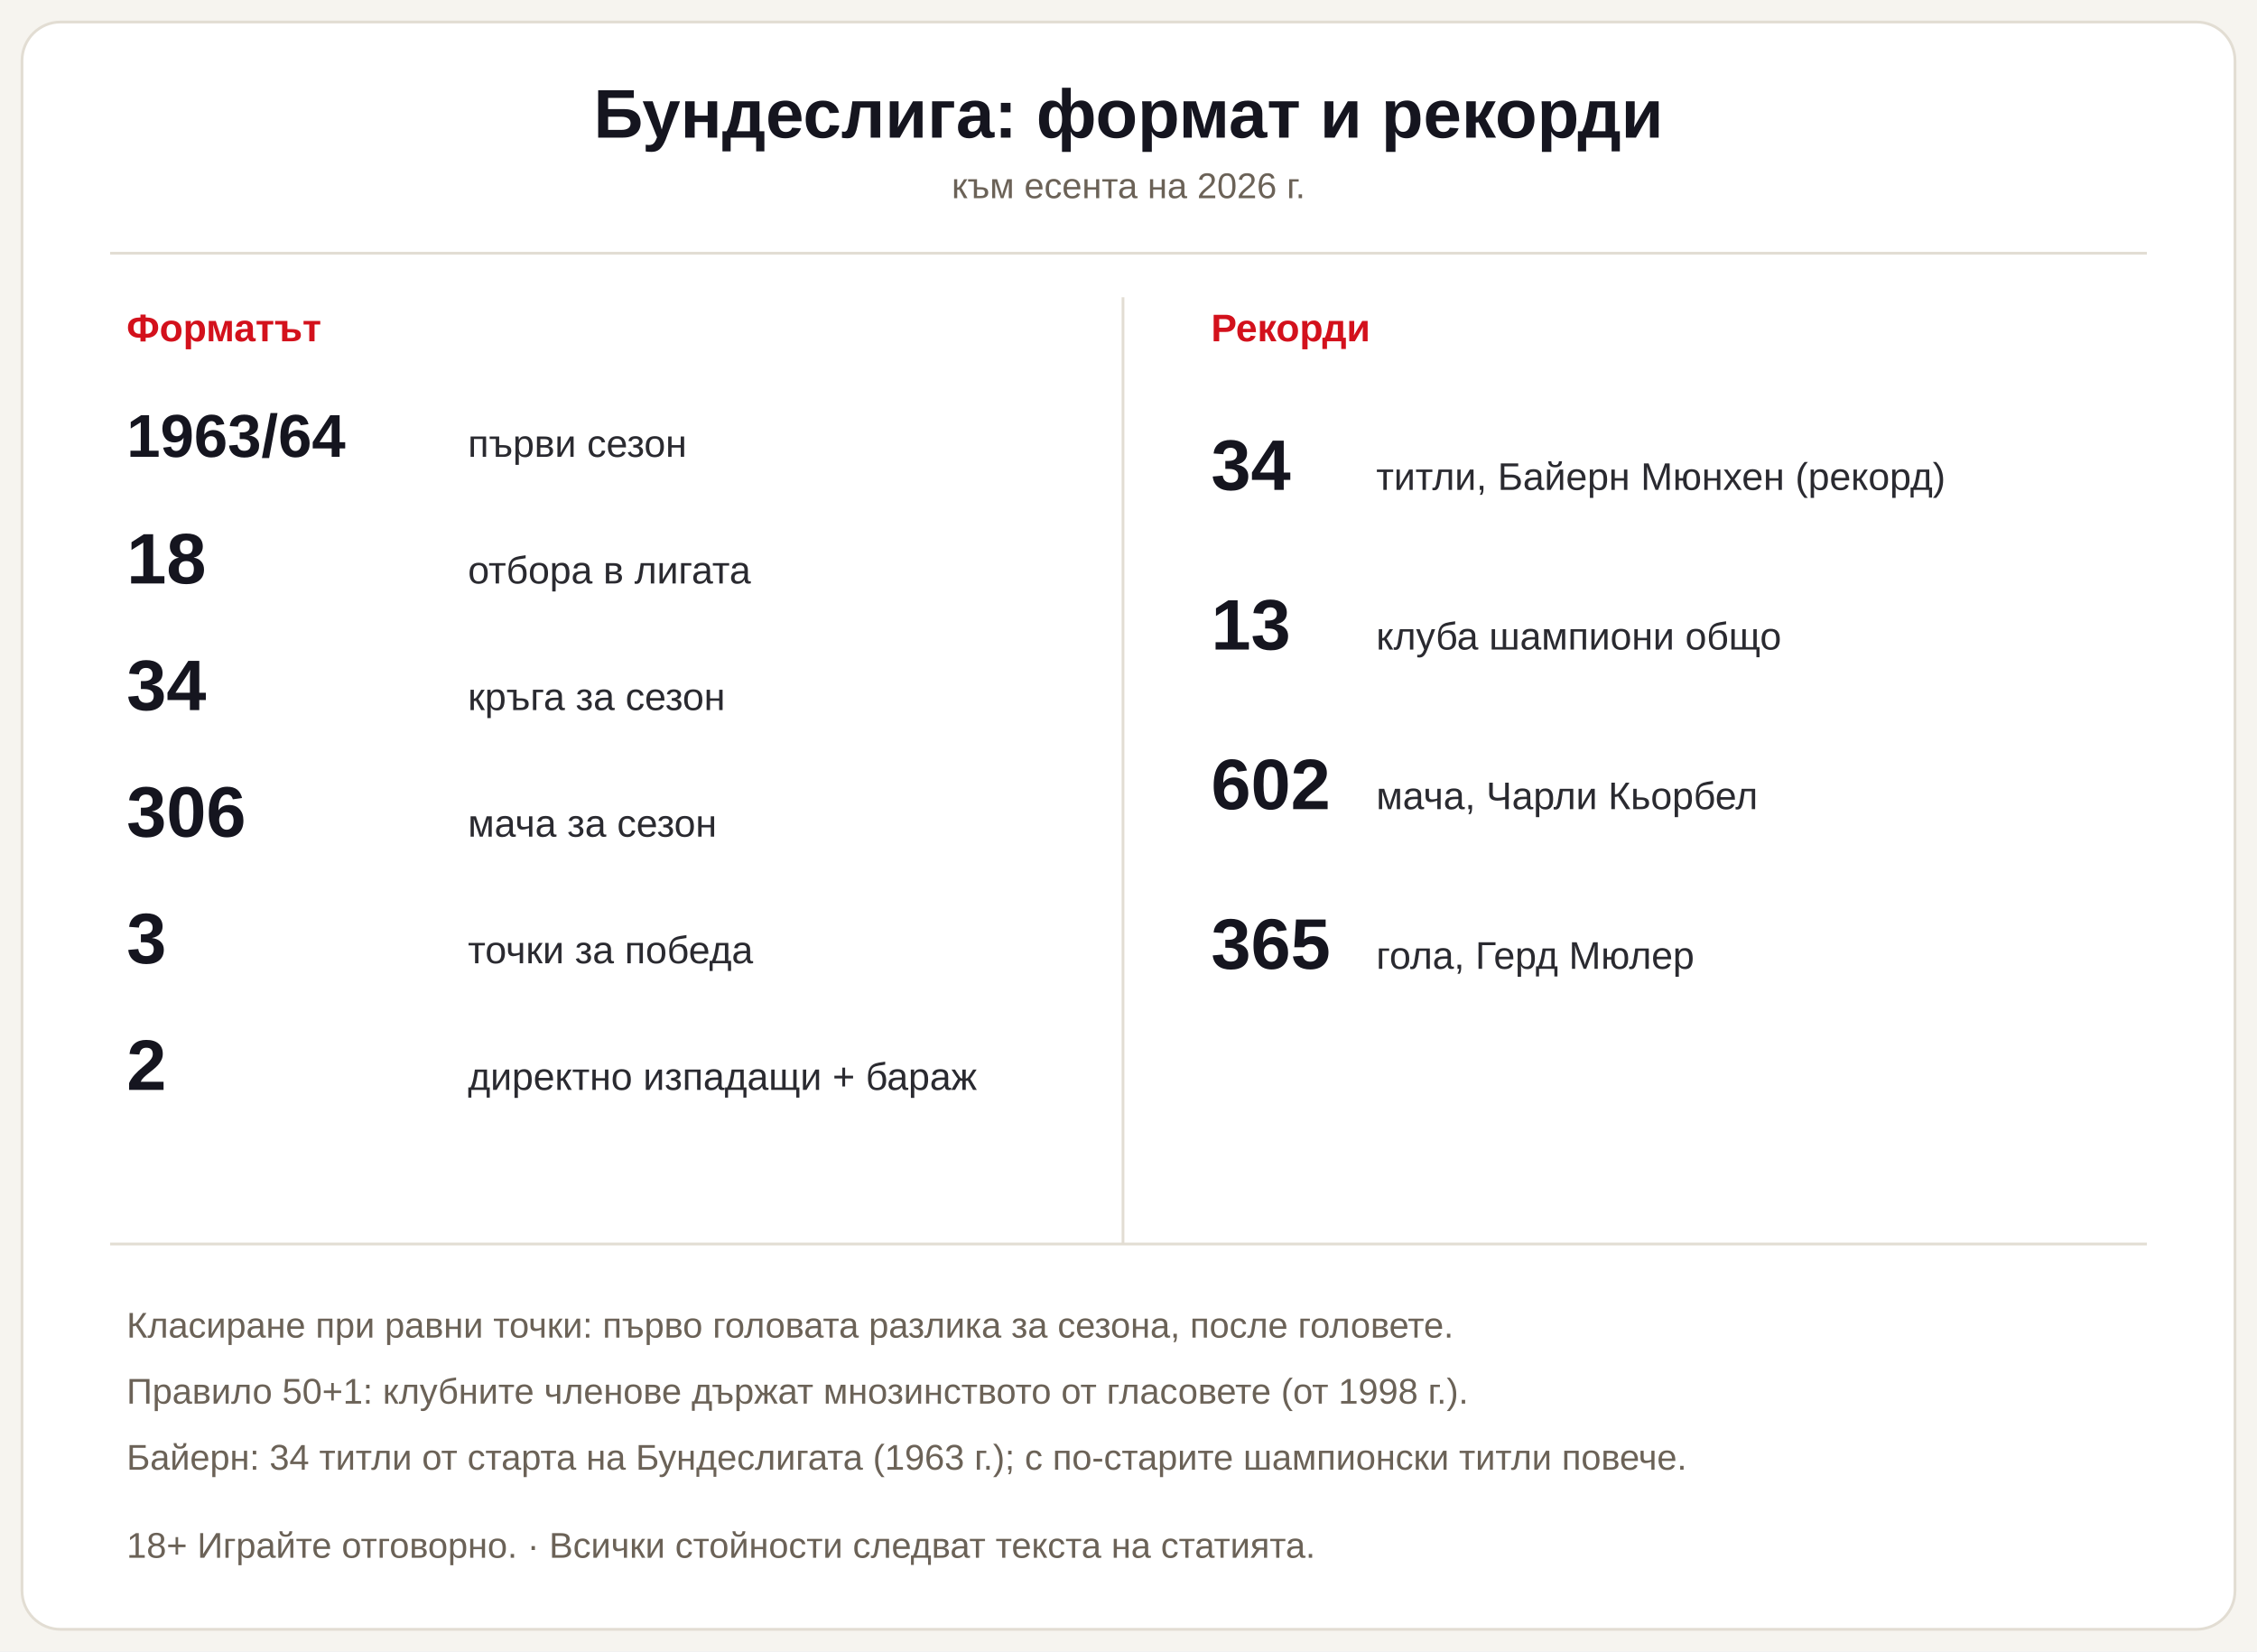
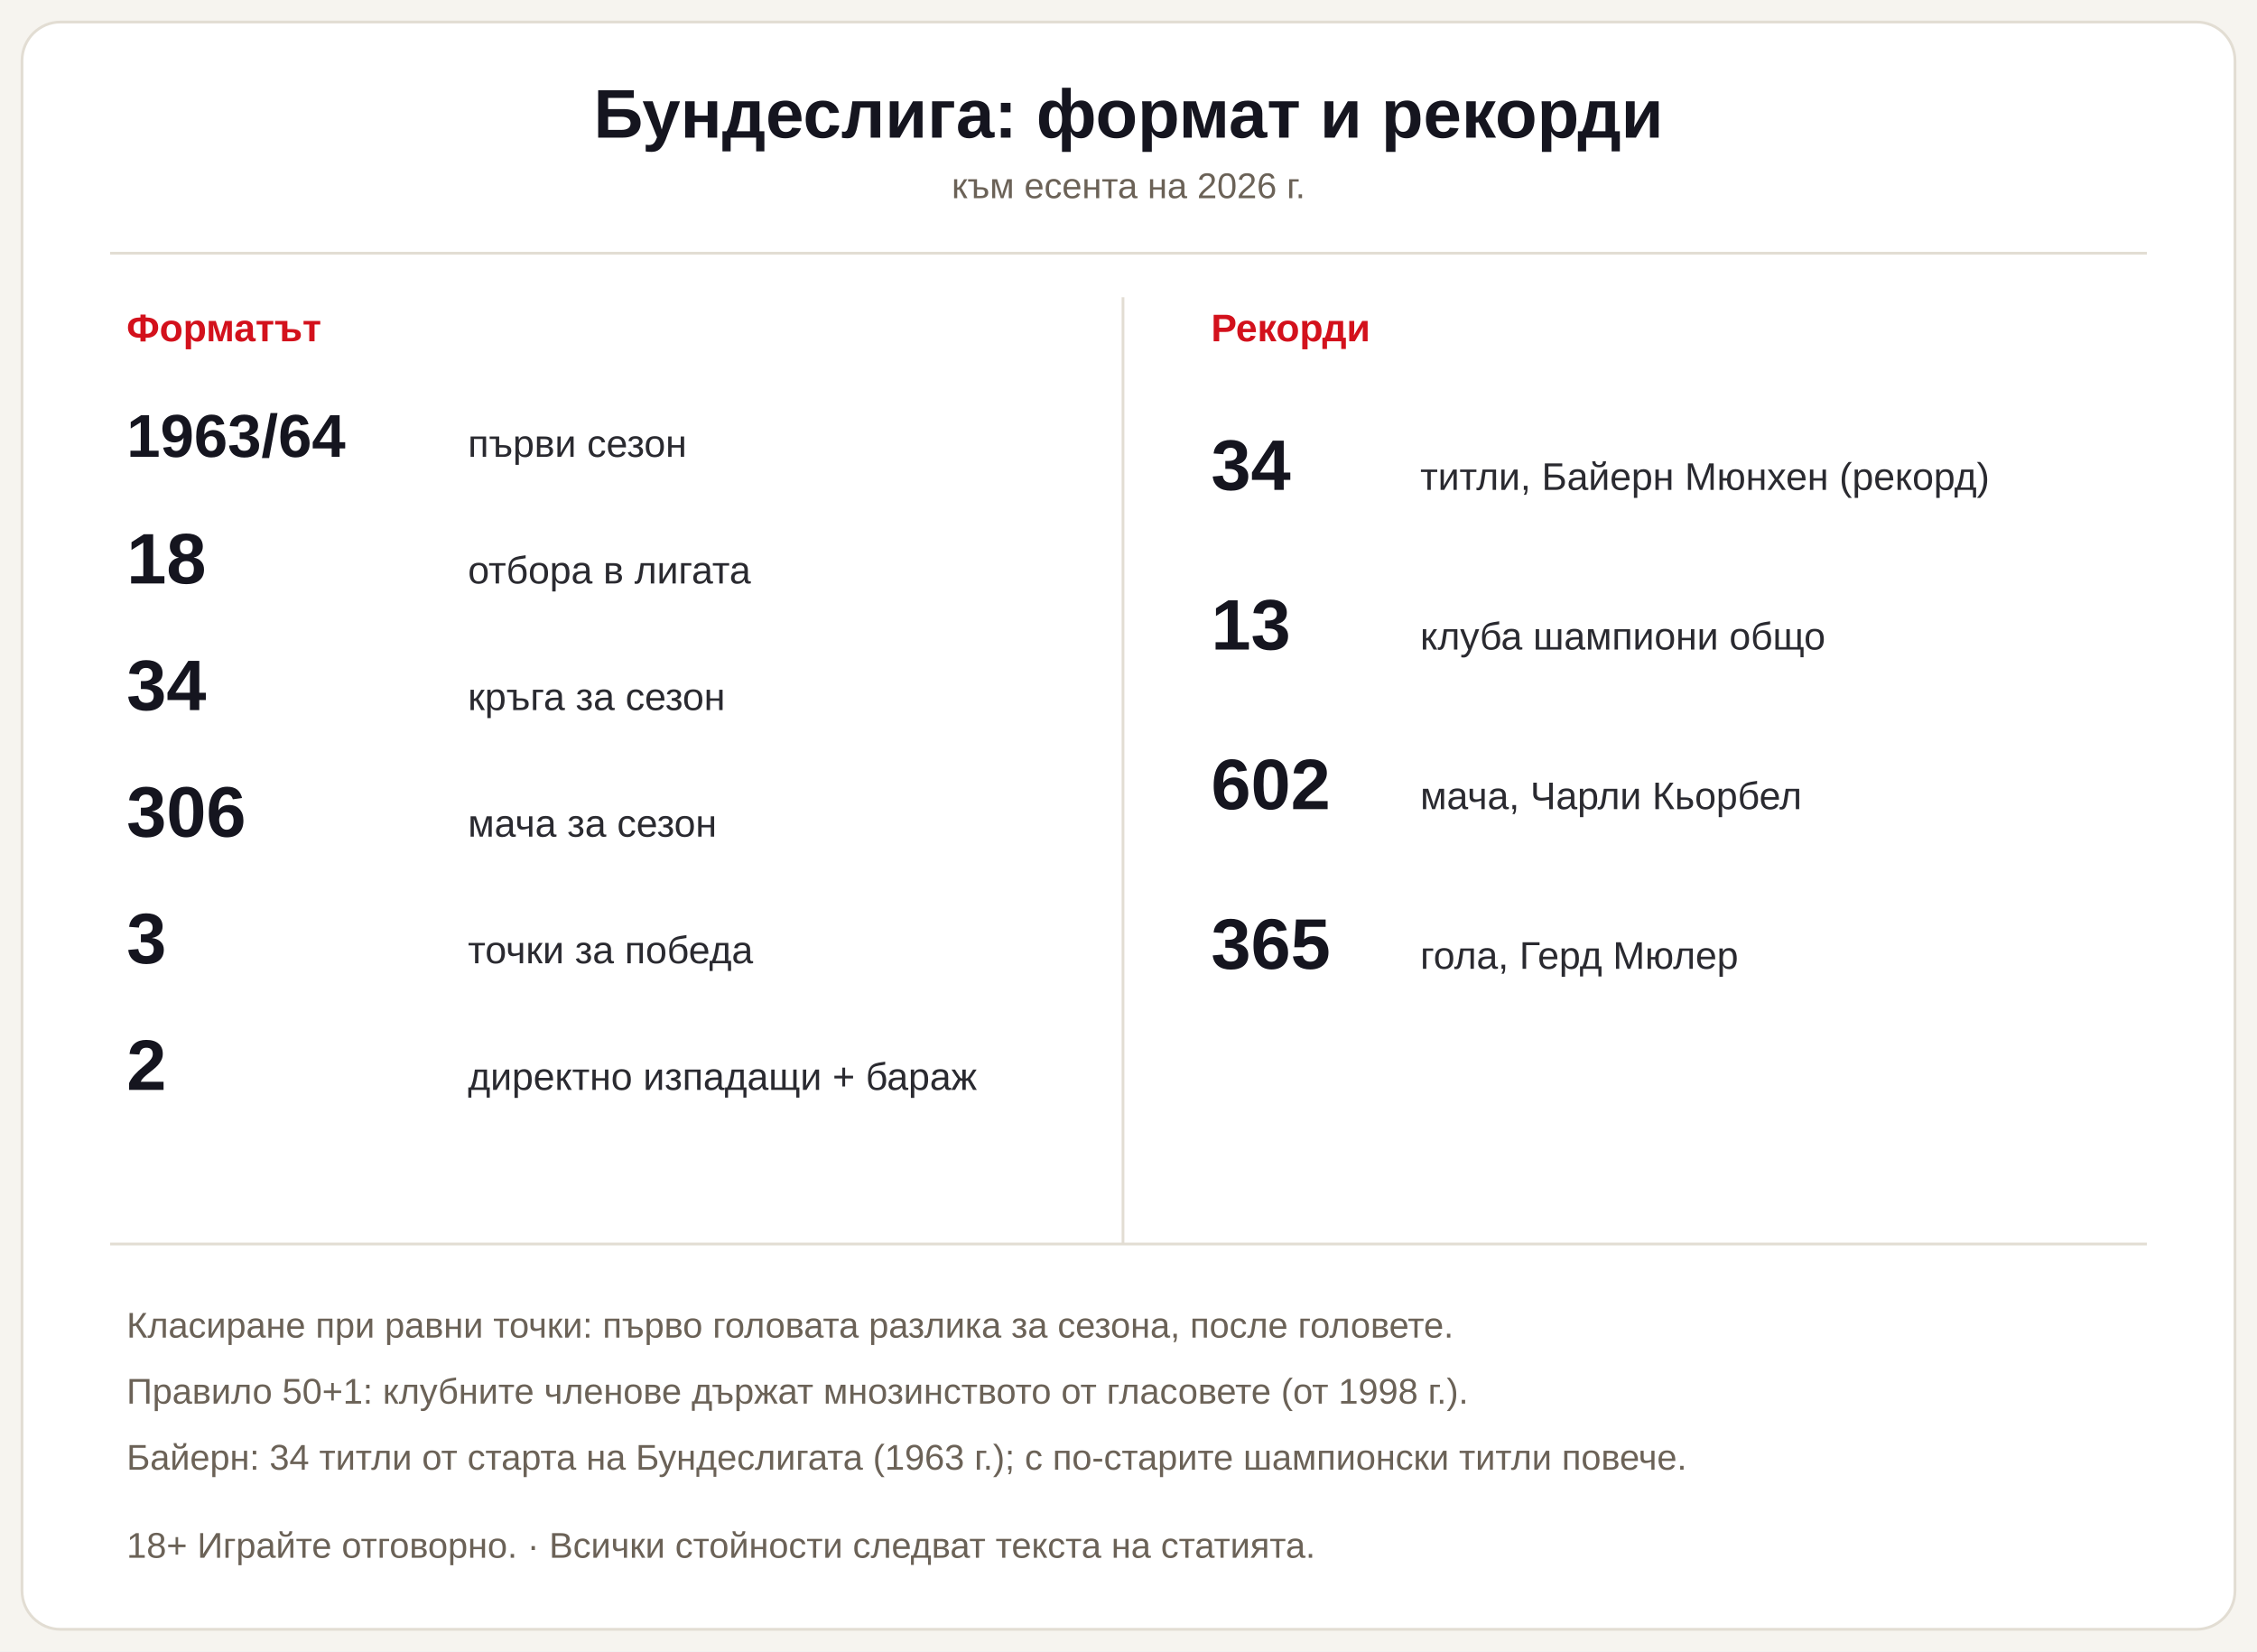
<svg xmlns="http://www.w3.org/2000/svg" viewBox="0 0 820 600" role="img" aria-label="Инфографика: формат и рекорди на Бундеслигата към есента на 2026 г.">
  <defs>
    <style>
      .bg{fill:#f6f4ef;}
      .card{fill:#ffffff;stroke:#e2ddd3;stroke-width:1;}
      .title{fill:#15151f;font-family:'Segoe UI',Arial,sans-serif;font-size:25px;font-weight:700;}
      .sub{fill:#6b6257;font-family:'Segoe UI',Arial,sans-serif;font-size:13px;}
      .colh{fill:#d3111c;font-family:'Segoe UI',Arial,sans-serif;font-size:14px;font-weight:700;}
      .big{fill:#15151f;font-family:'Segoe UI',Arial,sans-serif;font-size:26px;font-weight:800;}
      .yr{fill:#15151f;font-family:'Segoe UI',Arial,sans-serif;font-size:22px;font-weight:800;}
      .lbl{fill:#2a2a30;font-family:'Segoe UI',Arial,sans-serif;font-size:14px;}
      .foot{fill:#6b6257;font-family:'Segoe UI',Arial,sans-serif;font-size:13px;}
    </style>
  </defs>
  <rect class="bg" x="0" y="0" width="820" height="600" />
  <rect class="card" x="8" y="8" width="804" height="584" rx="14" />
  <text class="title" x="410" y="50" text-anchor="middle">Бундеслига: формат и рекорди</text>
  <text class="sub" x="410" y="72" text-anchor="middle">към есента на 2026 г.</text>
  <line x1="40" y1="92" x2="780" y2="92" stroke="#e2ddd3" stroke-width="1" />
  <text class="colh" x="46" y="124">Форматът</text>
  <text class="yr" x="46" y="166">1963/64</text>
  <text class="lbl" x="170" y="166">първи сезон</text>
  <text class="big" x="46" y="212">18</text>
  <text class="lbl" x="170" y="212">отбора в лигата</text>
  <text class="big" x="46" y="258">34</text>
  <text class="lbl" x="170" y="258">кръга за сезон</text>
  <text class="big" x="46" y="304">306</text>
  <text class="lbl" x="170" y="304">мача за сезон</text>
  <text class="big" x="46" y="350">3</text>
  <text class="lbl" x="170" y="350">точки за победа</text>
  <text class="big" x="46" y="396">2</text>
  <text class="lbl" x="170" y="396">директно изпадащи + бараж</text>
  <line x1="408" y1="108" x2="408" y2="452" stroke="#e2ddd3" stroke-width="1" />
  <text class="colh" x="440" y="124">Рекорди</text>
  <text class="big" x="440" y="178">34</text>
-   <text class="lbl" x="500" y="178">титли, Байерн Мюнхен (рекорд)</text>
+   <text class="lbl" x="516" y="178">титли, Байерн Мюнхен (рекорд)</text>
  <text class="big" x="440" y="236">13</text>
-   <text class="lbl" x="500" y="236">клуба шампиони общо</text>
+   <text class="lbl" x="516" y="236">клуба шампиони общо</text>
  <text class="big" x="440" y="294">602</text>
-   <text class="lbl" x="500" y="294">мача, Чарли Кьорбел</text>
+   <text class="lbl" x="516" y="294">мача, Чарли Кьорбел</text>
  <text class="big" x="440" y="352">365</text>
-   <text class="lbl" x="500" y="352">гола, Герд Мюлер</text>
+   <text class="lbl" x="516" y="352">гола, Герд Мюлер</text>
  <line x1="40" y1="452" x2="780" y2="452" stroke="#e2ddd3" stroke-width="1" />
  <text class="foot" x="46" y="486">Класиране при равни точки: първо головата разлика за сезона, после головете.</text>
  <text class="foot" x="46" y="510">Правило 50+1: клубните членове държат мнозинството от гласовете (от 1998 г.).</text>
  <text class="foot" x="46" y="534">Байерн: 34 титли от старта на Бундеслигата (1963 г.); с по-старите шампионски титли повече.</text>
  <text class="foot" x="46" y="566">18+ Играйте отговорно. · Всички стойности следват текста на статията.</text>
</svg>
